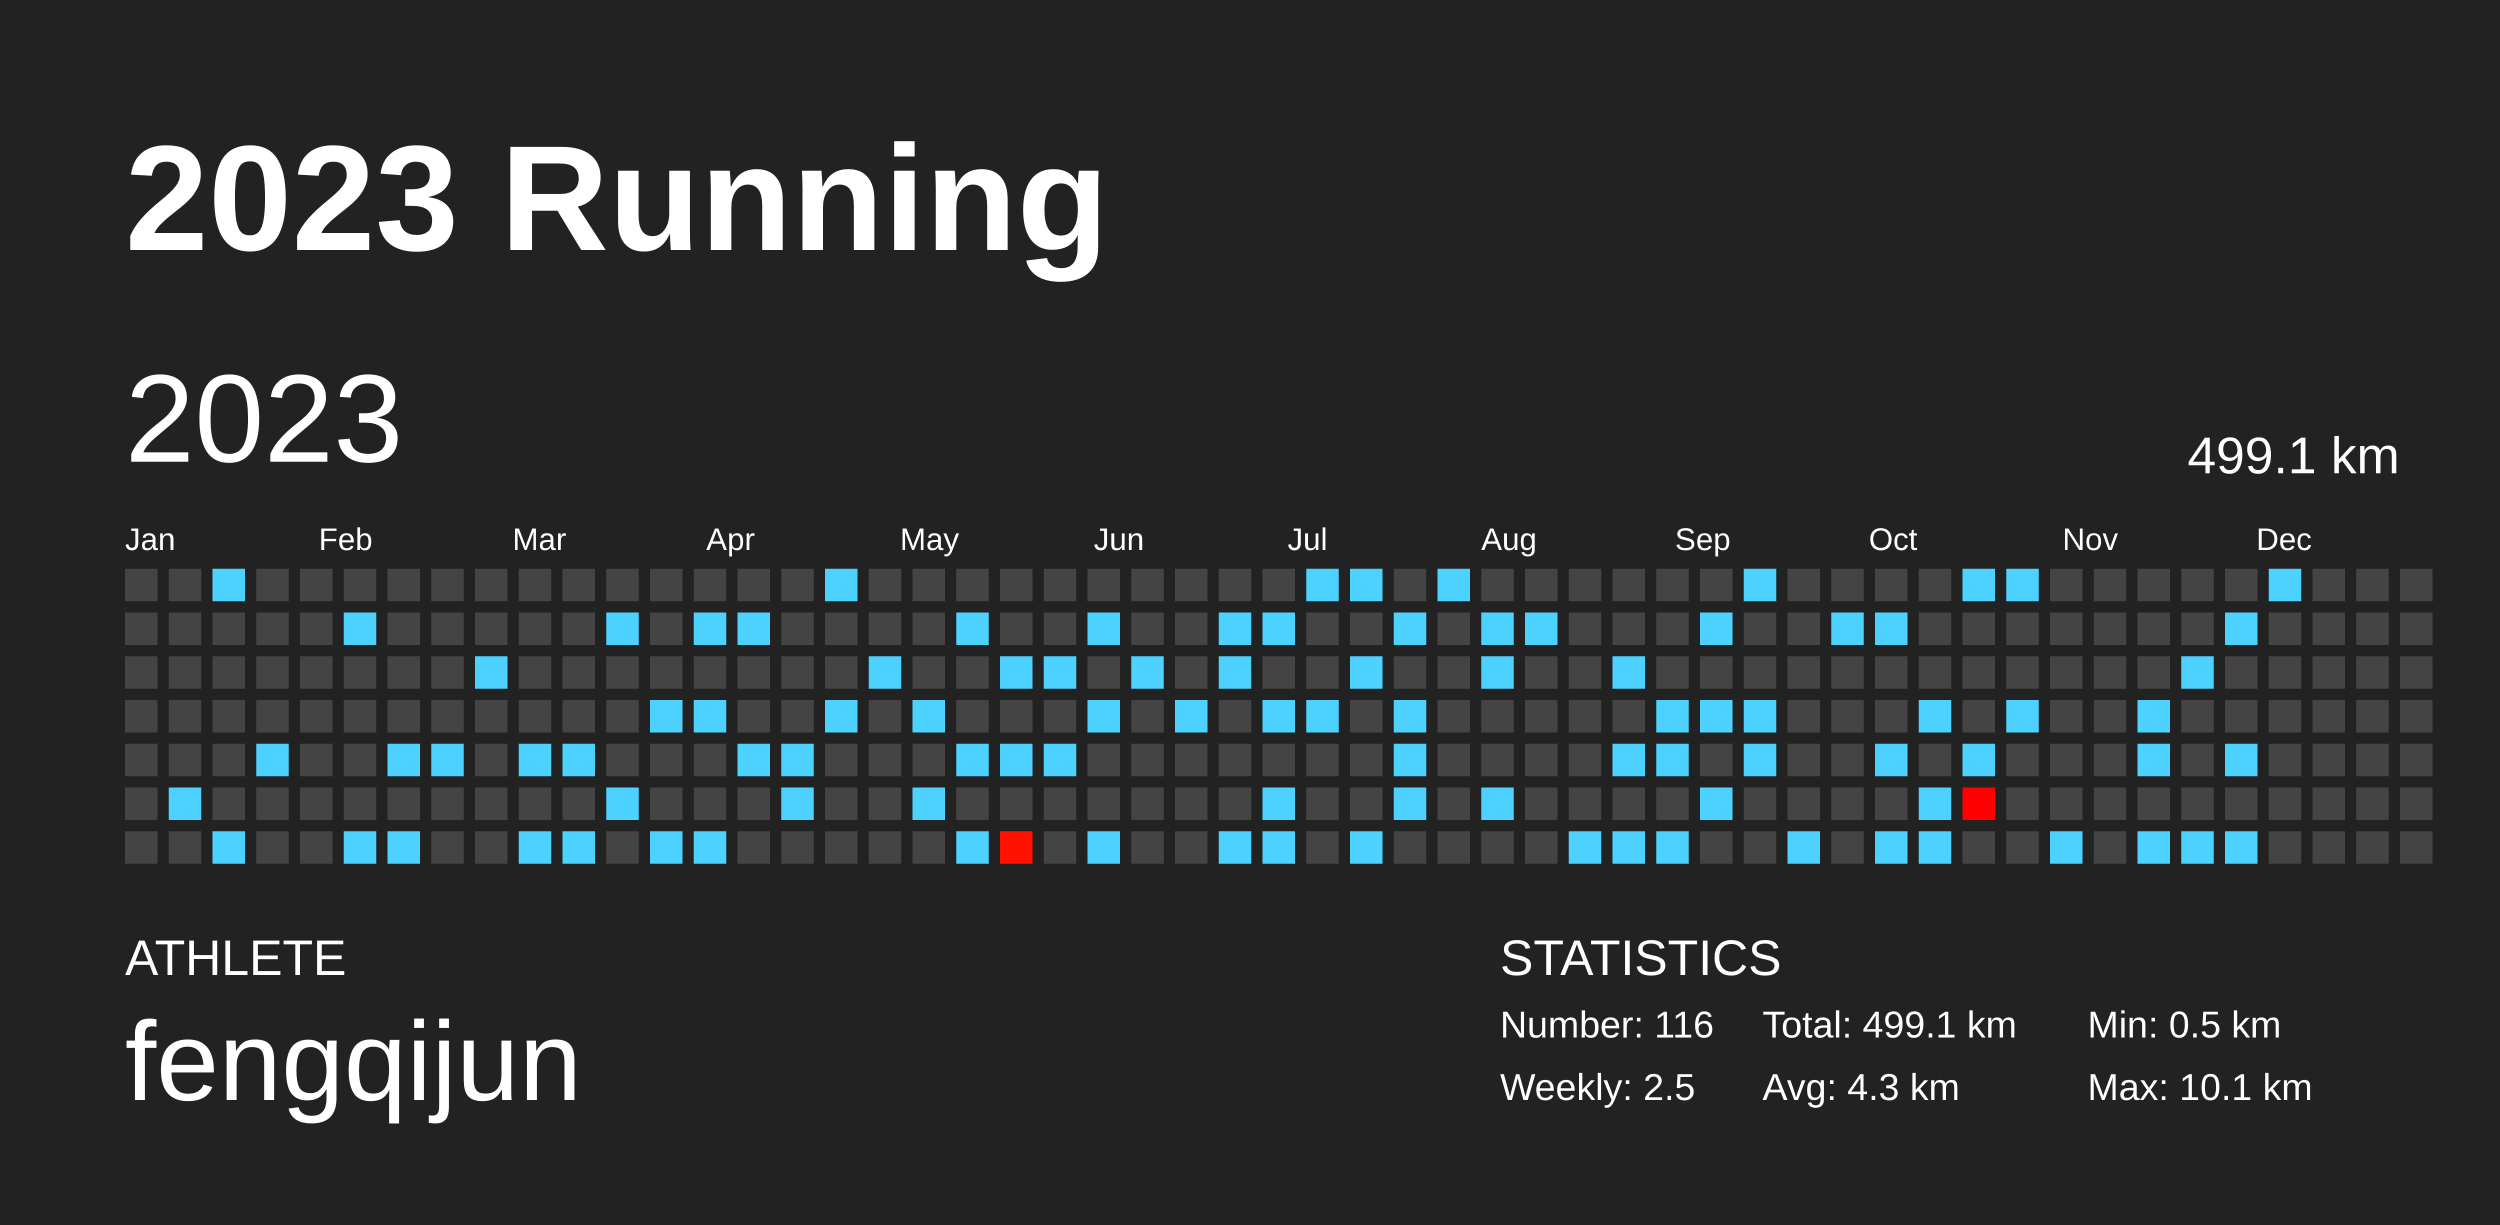
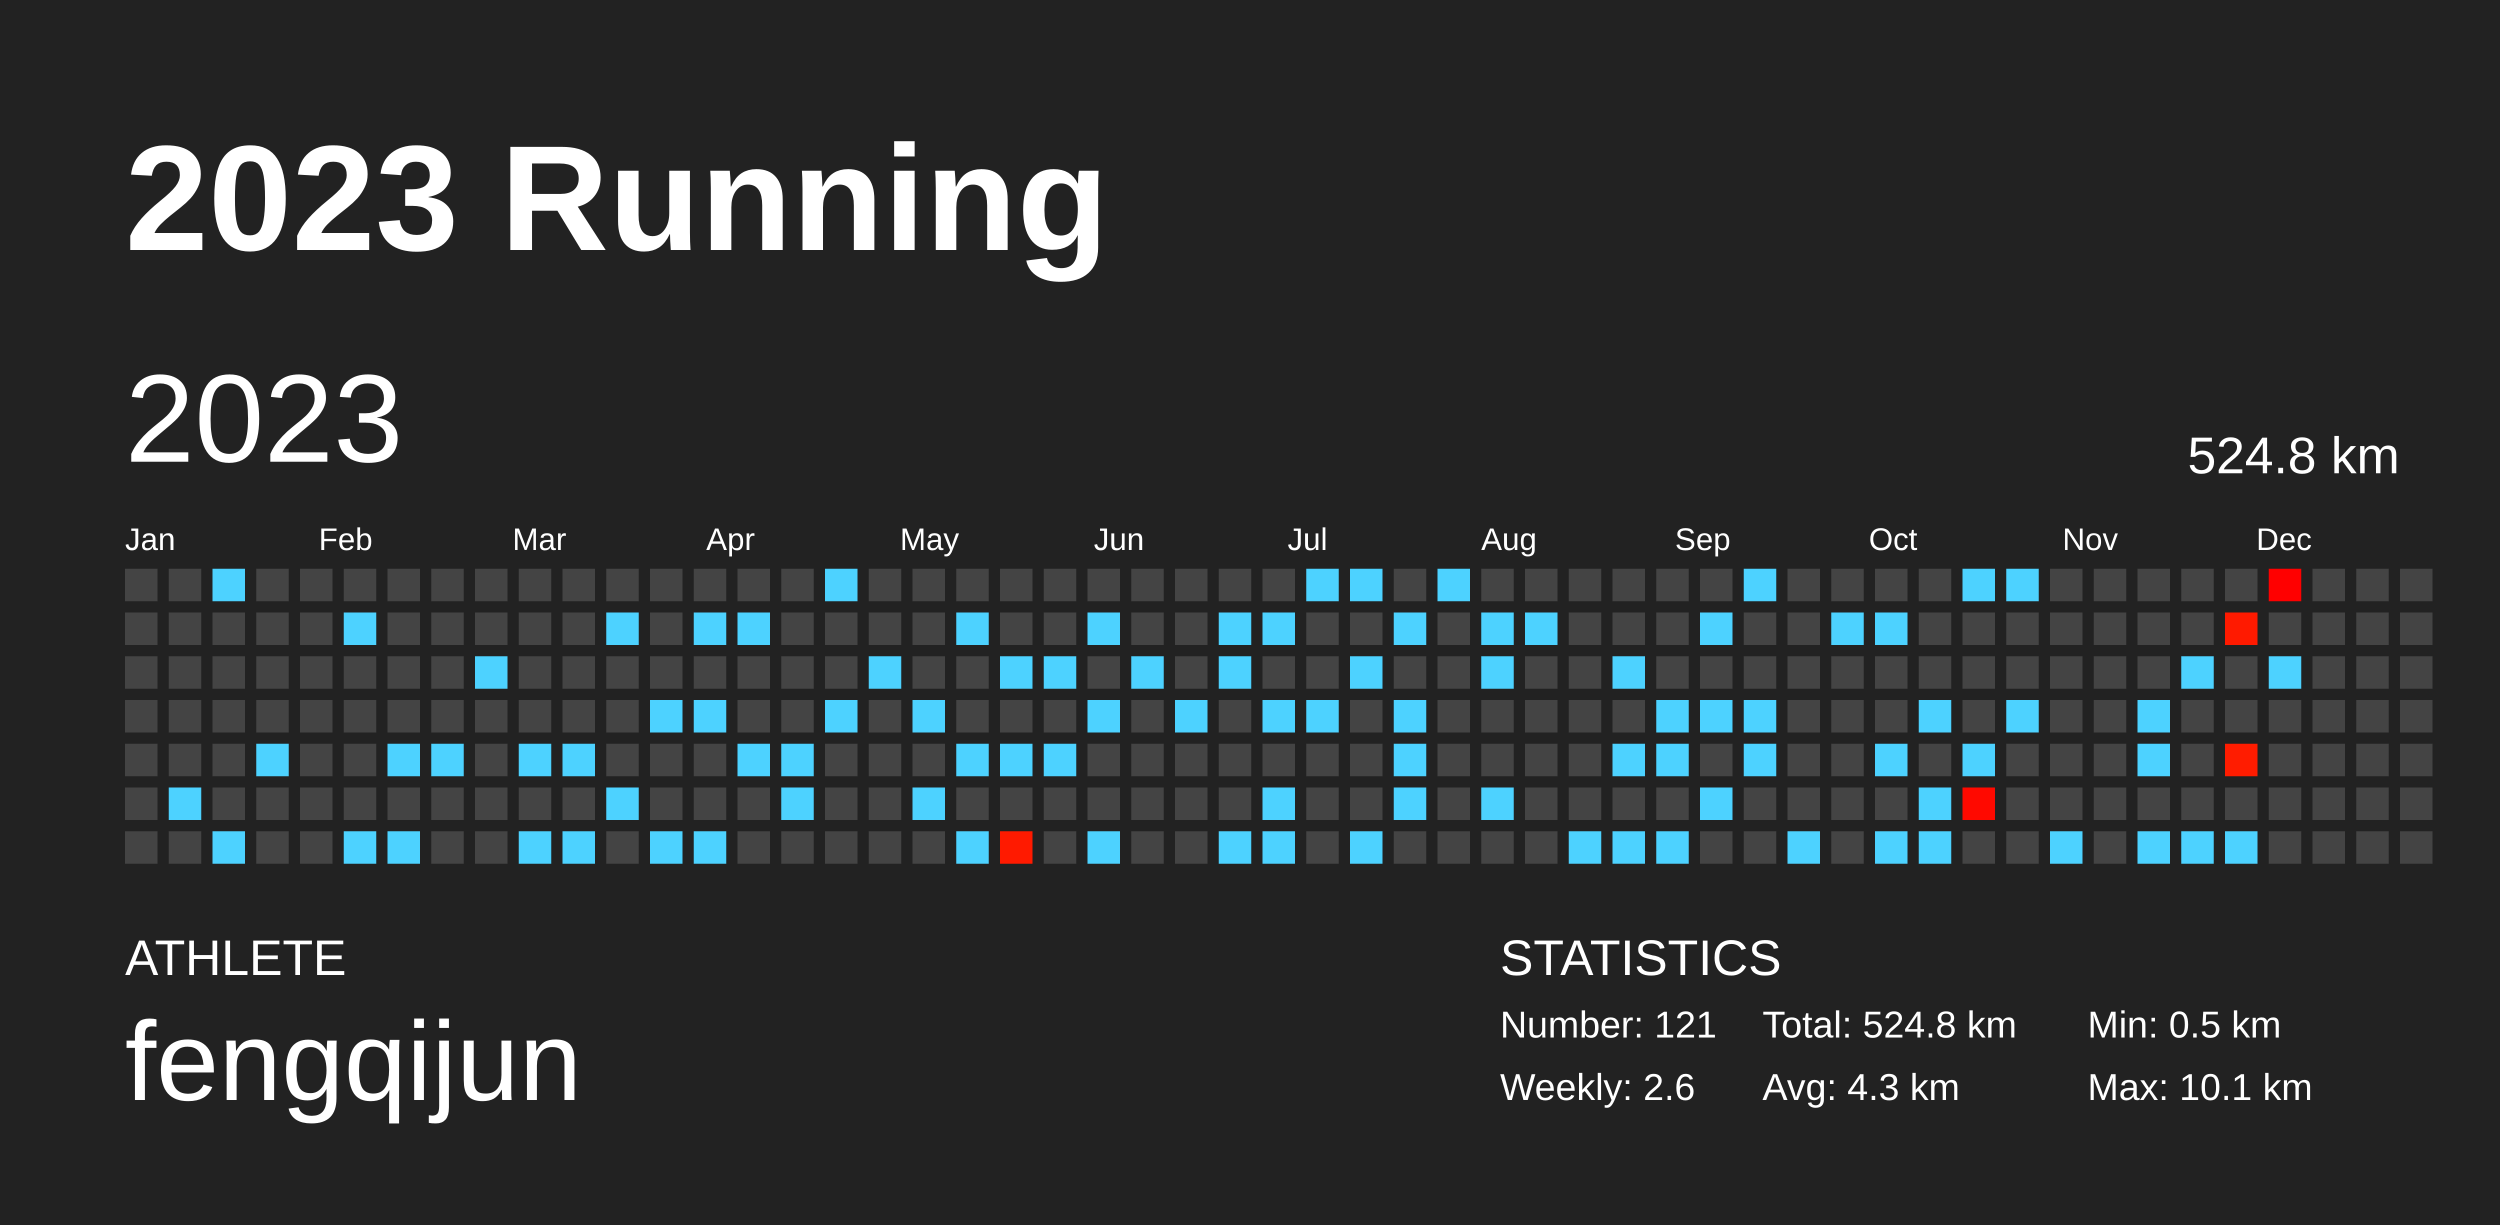
<svg xmlns="http://www.w3.org/2000/svg" baseProfile="full" height="98mm" version="1.1" viewBox="0,0,200,98" width="200mm">
  <defs />
  <rect fill="#222222" height="98" width="200" x="0" y="0" />
  <text fill="#FFFFFF" style="font-size:12px; font-family:Arial; font-weight:bold;" x="10" y="20">2023 Running</text>
  <text fill="#FFFFFF" style="font-size:4px; font-family:Arial" x="10" y="78">ATHLETE</text>
  <text fill="#FFFFFF" style="font-size:9px; font-family:Arial" x="10" y="88">fengqijun</text>
  <text fill="#FFFFFF" style="font-size:4px; font-family:Arial" x="120" y="78">STATISTICS</text>
-   <text fill="#FFFFFF" style="font-size:3px; font-family:Arial" x="120" y="83">Number: 116</text>
-   <text fill="#FFFFFF" style="font-size:3px; font-family:Arial" x="120" y="88">Weekly: 2.5</text>
-   <text fill="#FFFFFF" style="font-size:3px; font-family:Arial" x="141" y="83">Total: 499.1 km</text>
+   <text fill="#FFFFFF" style="font-size:3px; font-family:Arial" x="120" y="83">Number: 121</text>
+   <text fill="#FFFFFF" style="font-size:3px; font-family:Arial" x="120" y="88">Weekly: 2.6</text>
+   <text fill="#FFFFFF" style="font-size:3px; font-family:Arial" x="141" y="83">Total: 524.8 km</text>
  <text fill="#FFFFFF" style="font-size:3px; font-family:Arial" x="141" y="88">Avg: 4.3 km</text>
  <text fill="#FFFFFF" style="font-size:3px; font-family:Arial" x="167" y="83">Min: 0.5 km</text>
  <text fill="#FFFFFF" style="font-size:3px; font-family:Arial" x="167" y="88">Max: 10.1 km</text>
  <text dominant-baseline="hanging" fill="#FFFFFF" style="font-size:10.0px; font-family:Arial;" x="10" y="30">2023</text>
-   <text dominant-baseline="hanging" fill="#FFFFFF" style="font-size:4.125px; font-family:Arial;" x="175" y="35">499.1 km</text>
+   <text dominant-baseline="hanging" fill="#FFFFFF" style="font-size:4.125px; font-family:Arial;" x="175" y="35">524.8 km</text>
  <text fill="#FFFFFF" style="font-size:2.5px; font-family:Arial" x="10.0" y="44">Jan</text>
  <text fill="#FFFFFF" style="font-size:2.5px; font-family:Arial" x="25.5" y="44">Feb</text>
  <text fill="#FFFFFF" style="font-size:2.5px; font-family:Arial" x="41.0" y="44">Mar</text>
  <text fill="#FFFFFF" style="font-size:2.5px; font-family:Arial" x="56.5" y="44">Apr</text>
  <text fill="#FFFFFF" style="font-size:2.5px; font-family:Arial" x="72.0" y="44">May</text>
  <text fill="#FFFFFF" style="font-size:2.5px; font-family:Arial" x="87.5" y="44">Jun</text>
  <text fill="#FFFFFF" style="font-size:2.5px; font-family:Arial" x="103.0" y="44">Jul</text>
  <text fill="#FFFFFF" style="font-size:2.5px; font-family:Arial" x="118.5" y="44">Aug</text>
  <text fill="#FFFFFF" style="font-size:2.5px; font-family:Arial" x="134.0" y="44">Sep</text>
  <text fill="#FFFFFF" style="font-size:2.5px; font-family:Arial" x="149.5" y="44">Oct</text>
  <text fill="#FFFFFF" style="font-size:2.5px; font-family:Arial" x="165.0" y="44">Nov</text>
  <text fill="#FFFFFF" style="font-size:2.5px; font-family:Arial" x="180.5" y="44">Dec</text>
  <rect fill="#444444" height="2.6" width="2.6" x="10.0" y="45.5" />
  <rect fill="#444444" height="2.6" width="2.6" x="10.0" y="49.0" />
  <rect fill="#444444" height="2.6" width="2.6" x="10.0" y="52.5" />
  <rect fill="#444444" height="2.6" width="2.6" x="10.0" y="56.0" />
  <rect fill="#444444" height="2.6" width="2.6" x="10.0" y="59.5" />
  <rect fill="#444444" height="2.6" width="2.6" x="10.0" y="63.0" />
  <rect fill="#444444" height="2.6" width="2.6" x="10.0" y="66.5" />
  <rect fill="#444444" height="2.6" width="2.6" x="13.5" y="45.5" />
  <rect fill="#444444" height="2.6" width="2.6" x="13.5" y="49.0" />
  <rect fill="#444444" height="2.6" width="2.6" x="13.5" y="52.5" />
  <rect fill="#444444" height="2.6" width="2.6" x="13.5" y="56.0" />
  <rect fill="#444444" height="2.6" width="2.6" x="13.5" y="59.5" />
  <rect fill="#4dd2ff" height="2.6" width="2.6" x="13.5" y="63.0" />
  <rect fill="#444444" height="2.6" width="2.6" x="13.5" y="66.5" />
  <rect fill="#4dd2ff" height="2.6" width="2.6" x="17.0" y="45.5" />
  <rect fill="#444444" height="2.6" width="2.6" x="17.0" y="49.0" />
  <rect fill="#444444" height="2.6" width="2.6" x="17.0" y="52.5" />
  <rect fill="#444444" height="2.6" width="2.6" x="17.0" y="56.0" />
  <rect fill="#444444" height="2.6" width="2.6" x="17.0" y="59.5" />
  <rect fill="#444444" height="2.6" width="2.6" x="17.0" y="63.0" />
  <rect fill="#4dd2ff" height="2.6" width="2.6" x="17.0" y="66.5" />
  <rect fill="#444444" height="2.6" width="2.6" x="20.5" y="45.5" />
  <rect fill="#444444" height="2.6" width="2.6" x="20.5" y="49.0" />
  <rect fill="#444444" height="2.6" width="2.6" x="20.5" y="52.5" />
  <rect fill="#444444" height="2.6" width="2.6" x="20.5" y="56.0" />
  <rect fill="#4dd2ff" height="2.6" width="2.6" x="20.5" y="59.5" />
  <rect fill="#444444" height="2.6" width="2.6" x="20.5" y="63.0" />
  <rect fill="#444444" height="2.6" width="2.6" x="20.5" y="66.5" />
  <rect fill="#444444" height="2.6" width="2.6" x="24.0" y="45.5" />
  <rect fill="#444444" height="2.6" width="2.6" x="24.0" y="49.0" />
  <rect fill="#444444" height="2.6" width="2.6" x="24.0" y="52.5" />
  <rect fill="#444444" height="2.6" width="2.6" x="24.0" y="56.0" />
  <rect fill="#444444" height="2.6" width="2.6" x="24.0" y="59.5" />
  <rect fill="#444444" height="2.6" width="2.6" x="24.0" y="63.0" />
  <rect fill="#444444" height="2.6" width="2.6" x="24.0" y="66.5" />
  <rect fill="#444444" height="2.6" width="2.6" x="27.5" y="45.5" />
  <rect fill="#4dd2ff" height="2.6" width="2.6" x="27.5" y="49.0" />
  <rect fill="#444444" height="2.6" width="2.6" x="27.5" y="52.5" />
  <rect fill="#444444" height="2.6" width="2.6" x="27.5" y="56.0" />
  <rect fill="#444444" height="2.6" width="2.6" x="27.5" y="59.5" />
  <rect fill="#444444" height="2.6" width="2.6" x="27.5" y="63.0" />
  <rect fill="#4dd2ff" height="2.6" width="2.6" x="27.5" y="66.5" />
  <rect fill="#444444" height="2.6" width="2.6" x="31.0" y="45.5" />
  <rect fill="#444444" height="2.6" width="2.6" x="31.0" y="49.0" />
  <rect fill="#444444" height="2.6" width="2.6" x="31.0" y="52.5" />
  <rect fill="#444444" height="2.6" width="2.6" x="31.0" y="56.0" />
  <rect fill="#4dd2ff" height="2.6" width="2.6" x="31.0" y="59.5" />
  <rect fill="#444444" height="2.6" width="2.6" x="31.0" y="63.0" />
  <rect fill="#4dd2ff" height="2.6" width="2.6" x="31.0" y="66.5" />
  <rect fill="#444444" height="2.6" width="2.6" x="34.5" y="45.5" />
  <rect fill="#444444" height="2.6" width="2.6" x="34.5" y="49.0" />
  <rect fill="#444444" height="2.6" width="2.6" x="34.5" y="52.5" />
  <rect fill="#444444" height="2.6" width="2.6" x="34.5" y="56.0" />
  <rect fill="#4dd2ff" height="2.6" width="2.6" x="34.5" y="59.5" />
  <rect fill="#444444" height="2.6" width="2.6" x="34.5" y="63.0" />
  <rect fill="#444444" height="2.6" width="2.6" x="34.5" y="66.5" />
  <rect fill="#444444" height="2.6" width="2.6" x="38.0" y="45.5" />
  <rect fill="#444444" height="2.6" width="2.6" x="38.0" y="49.0" />
  <rect fill="#4dd2ff" height="2.6" width="2.6" x="38.0" y="52.5" />
  <rect fill="#444444" height="2.6" width="2.6" x="38.0" y="56.0" />
  <rect fill="#444444" height="2.6" width="2.6" x="38.0" y="59.5" />
  <rect fill="#444444" height="2.6" width="2.6" x="38.0" y="63.0" />
  <rect fill="#444444" height="2.6" width="2.6" x="38.0" y="66.5" />
  <rect fill="#444444" height="2.6" width="2.6" x="41.5" y="45.5" />
  <rect fill="#444444" height="2.6" width="2.6" x="41.5" y="49.0" />
  <rect fill="#444444" height="2.6" width="2.6" x="41.5" y="52.5" />
  <rect fill="#444444" height="2.6" width="2.6" x="41.5" y="56.0" />
  <rect fill="#4dd2ff" height="2.6" width="2.6" x="41.5" y="59.5" />
  <rect fill="#444444" height="2.6" width="2.6" x="41.5" y="63.0" />
  <rect fill="#4dd2ff" height="2.6" width="2.6" x="41.5" y="66.5" />
  <rect fill="#444444" height="2.6" width="2.6" x="45.0" y="45.5" />
  <rect fill="#444444" height="2.6" width="2.6" x="45.0" y="49.0" />
  <rect fill="#444444" height="2.6" width="2.6" x="45.0" y="52.5" />
  <rect fill="#444444" height="2.6" width="2.6" x="45.0" y="56.0" />
  <rect fill="#4dd2ff" height="2.6" width="2.6" x="45.0" y="59.5" />
  <rect fill="#444444" height="2.6" width="2.6" x="45.0" y="63.0" />
  <rect fill="#4dd2ff" height="2.6" width="2.6" x="45.0" y="66.5" />
  <rect fill="#444444" height="2.6" width="2.6" x="48.5" y="45.5" />
  <rect fill="#4dd2ff" height="2.6" width="2.6" x="48.5" y="49.0" />
  <rect fill="#444444" height="2.6" width="2.6" x="48.5" y="52.5" />
  <rect fill="#444444" height="2.6" width="2.6" x="48.5" y="56.0" />
  <rect fill="#444444" height="2.6" width="2.6" x="48.5" y="59.5" />
  <rect fill="#4dd2ff" height="2.6" width="2.6" x="48.5" y="63.0" />
  <rect fill="#444444" height="2.6" width="2.6" x="48.5" y="66.5" />
  <rect fill="#444444" height="2.6" width="2.6" x="52.0" y="45.5" />
  <rect fill="#444444" height="2.6" width="2.6" x="52.0" y="49.0" />
  <rect fill="#444444" height="2.6" width="2.6" x="52.0" y="52.5" />
  <rect fill="#4dd2ff" height="2.6" width="2.6" x="52.0" y="56.0" />
  <rect fill="#444444" height="2.6" width="2.6" x="52.0" y="59.5" />
  <rect fill="#444444" height="2.6" width="2.6" x="52.0" y="63.0" />
  <rect fill="#4dd2ff" height="2.6" width="2.6" x="52.0" y="66.5" />
  <rect fill="#444444" height="2.6" width="2.6" x="55.5" y="45.5" />
  <rect fill="#4dd2ff" height="2.6" width="2.6" x="55.5" y="49.0" />
  <rect fill="#444444" height="2.6" width="2.6" x="55.5" y="52.5" />
  <rect fill="#4dd2ff" height="2.6" width="2.6" x="55.5" y="56.0" />
  <rect fill="#444444" height="2.6" width="2.6" x="55.5" y="59.5" />
  <rect fill="#444444" height="2.6" width="2.6" x="55.5" y="63.0" />
  <rect fill="#4dd2ff" height="2.6" width="2.6" x="55.5" y="66.5" />
  <rect fill="#444444" height="2.6" width="2.6" x="59.0" y="45.5" />
  <rect fill="#4dd2ff" height="2.6" width="2.6" x="59.0" y="49.0" />
  <rect fill="#444444" height="2.6" width="2.6" x="59.0" y="52.5" />
  <rect fill="#444444" height="2.6" width="2.6" x="59.0" y="56.0" />
  <rect fill="#4dd2ff" height="2.6" width="2.6" x="59.0" y="59.5" />
  <rect fill="#444444" height="2.6" width="2.6" x="59.0" y="63.0" />
  <rect fill="#444444" height="2.6" width="2.6" x="59.0" y="66.5" />
  <rect fill="#444444" height="2.6" width="2.6" x="62.5" y="45.5" />
  <rect fill="#444444" height="2.6" width="2.6" x="62.5" y="49.0" />
  <rect fill="#444444" height="2.6" width="2.6" x="62.5" y="52.5" />
  <rect fill="#444444" height="2.6" width="2.6" x="62.5" y="56.0" />
  <rect fill="#4dd2ff" height="2.6" width="2.6" x="62.5" y="59.5" />
  <rect fill="#4dd2ff" height="2.6" width="2.6" x="62.5" y="63.0" />
  <rect fill="#444444" height="2.6" width="2.6" x="62.5" y="66.5" />
  <rect fill="#4dd2ff" height="2.6" width="2.6" x="66.0" y="45.5" />
  <rect fill="#444444" height="2.6" width="2.6" x="66.0" y="49.0" />
  <rect fill="#444444" height="2.6" width="2.6" x="66.0" y="52.5" />
  <rect fill="#4dd2ff" height="2.6" width="2.6" x="66.0" y="56.0" />
  <rect fill="#444444" height="2.6" width="2.6" x="66.0" y="59.5" />
  <rect fill="#444444" height="2.6" width="2.6" x="66.0" y="63.0" />
  <rect fill="#444444" height="2.6" width="2.6" x="66.0" y="66.5" />
  <rect fill="#444444" height="2.6" width="2.6" x="69.5" y="45.5" />
  <rect fill="#444444" height="2.6" width="2.6" x="69.5" y="49.0" />
  <rect fill="#4dd2ff" height="2.6" width="2.6" x="69.5" y="52.5" />
  <rect fill="#444444" height="2.6" width="2.6" x="69.5" y="56.0" />
  <rect fill="#444444" height="2.6" width="2.6" x="69.5" y="59.5" />
  <rect fill="#444444" height="2.6" width="2.6" x="69.5" y="63.0" />
  <rect fill="#444444" height="2.6" width="2.6" x="69.5" y="66.5" />
  <rect fill="#444444" height="2.6" width="2.6" x="73.0" y="45.5" />
  <rect fill="#444444" height="2.6" width="2.6" x="73.0" y="49.0" />
  <rect fill="#444444" height="2.6" width="2.6" x="73.0" y="52.5" />
  <rect fill="#4dd2ff" height="2.6" width="2.6" x="73.0" y="56.0" />
  <rect fill="#444444" height="2.6" width="2.6" x="73.0" y="59.5" />
  <rect fill="#4dd2ff" height="2.6" width="2.6" x="73.0" y="63.0" />
  <rect fill="#444444" height="2.6" width="2.6" x="73.0" y="66.5" />
  <rect fill="#444444" height="2.6" width="2.6" x="76.5" y="45.5" />
  <rect fill="#4dd2ff" height="2.6" width="2.6" x="76.5" y="49.0" />
  <rect fill="#444444" height="2.6" width="2.6" x="76.5" y="52.5" />
  <rect fill="#444444" height="2.6" width="2.6" x="76.5" y="56.0" />
  <rect fill="#4dd2ff" height="2.6" width="2.6" x="76.5" y="59.5" />
  <rect fill="#444444" height="2.6" width="2.6" x="76.5" y="63.0" />
  <rect fill="#4dd2ff" height="2.6" width="2.6" x="76.5" y="66.5" />
  <rect fill="#444444" height="2.6" width="2.6" x="80.0" y="45.5" />
  <rect fill="#444444" height="2.6" width="2.6" x="80.0" y="49.0" />
  <rect fill="#4dd2ff" height="2.6" width="2.6" x="80.0" y="52.5" />
  <rect fill="#444444" height="2.6" width="2.6" x="80.0" y="56.0" />
  <rect fill="#4dd2ff" height="2.6" width="2.6" x="80.0" y="59.5" />
  <rect fill="#444444" height="2.6" width="2.6" x="80.0" y="63.0" />
-   <rect fill="#ff1200" height="2.6" width="2.6" x="80.0" y="66.5" />
+   <rect fill="#ff1a00" height="2.6" width="2.6" x="80.0" y="66.5" />
  <rect fill="#444444" height="2.6" width="2.6" x="83.5" y="45.5" />
  <rect fill="#444444" height="2.6" width="2.6" x="83.5" y="49.0" />
  <rect fill="#4dd2ff" height="2.6" width="2.6" x="83.5" y="52.5" />
  <rect fill="#444444" height="2.6" width="2.6" x="83.5" y="56.0" />
  <rect fill="#4dd2ff" height="2.6" width="2.6" x="83.5" y="59.5" />
  <rect fill="#444444" height="2.6" width="2.6" x="83.5" y="63.0" />
  <rect fill="#444444" height="2.6" width="2.6" x="83.5" y="66.5" />
  <rect fill="#444444" height="2.6" width="2.6" x="87.0" y="45.5" />
  <rect fill="#4dd2ff" height="2.6" width="2.6" x="87.0" y="49.0" />
  <rect fill="#444444" height="2.6" width="2.6" x="87.0" y="52.5" />
  <rect fill="#4dd2ff" height="2.6" width="2.6" x="87.0" y="56.0" />
  <rect fill="#444444" height="2.6" width="2.6" x="87.0" y="59.5" />
  <rect fill="#444444" height="2.6" width="2.6" x="87.0" y="63.0" />
  <rect fill="#4dd2ff" height="2.6" width="2.6" x="87.0" y="66.5" />
  <rect fill="#444444" height="2.6" width="2.6" x="90.5" y="45.5" />
  <rect fill="#444444" height="2.6" width="2.6" x="90.5" y="49.0" />
  <rect fill="#4dd2ff" height="2.6" width="2.6" x="90.5" y="52.5" />
  <rect fill="#444444" height="2.6" width="2.6" x="90.5" y="56.0" />
  <rect fill="#444444" height="2.6" width="2.6" x="90.5" y="59.5" />
  <rect fill="#444444" height="2.6" width="2.6" x="90.5" y="63.0" />
  <rect fill="#444444" height="2.6" width="2.6" x="90.5" y="66.5" />
  <rect fill="#444444" height="2.6" width="2.6" x="94.0" y="45.5" />
  <rect fill="#444444" height="2.6" width="2.6" x="94.0" y="49.0" />
  <rect fill="#444444" height="2.6" width="2.6" x="94.0" y="52.5" />
  <rect fill="#4dd2ff" height="2.6" width="2.6" x="94.0" y="56.0" />
  <rect fill="#444444" height="2.6" width="2.6" x="94.0" y="59.5" />
  <rect fill="#444444" height="2.6" width="2.6" x="94.0" y="63.0" />
  <rect fill="#444444" height="2.6" width="2.6" x="94.0" y="66.5" />
  <rect fill="#444444" height="2.6" width="2.6" x="97.5" y="45.5" />
  <rect fill="#4dd2ff" height="2.6" width="2.6" x="97.5" y="49.0" />
  <rect fill="#4dd2ff" height="2.6" width="2.6" x="97.5" y="52.5" />
  <rect fill="#444444" height="2.6" width="2.6" x="97.5" y="56.0" />
  <rect fill="#444444" height="2.6" width="2.6" x="97.5" y="59.5" />
  <rect fill="#444444" height="2.6" width="2.6" x="97.5" y="63.0" />
  <rect fill="#4dd2ff" height="2.6" width="2.6" x="97.5" y="66.5" />
  <rect fill="#444444" height="2.6" width="2.6" x="101.0" y="45.5" />
  <rect fill="#4dd2ff" height="2.6" width="2.6" x="101.0" y="49.0" />
  <rect fill="#444444" height="2.6" width="2.6" x="101.0" y="52.5" />
  <rect fill="#4dd2ff" height="2.6" width="2.6" x="101.0" y="56.0" />
  <rect fill="#444444" height="2.6" width="2.6" x="101.0" y="59.5" />
  <rect fill="#4dd2ff" height="2.6" width="2.6" x="101.0" y="63.0" />
  <rect fill="#4dd2ff" height="2.6" width="2.6" x="101.0" y="66.5" />
  <rect fill="#4dd2ff" height="2.6" width="2.6" x="104.5" y="45.5" />
  <rect fill="#444444" height="2.6" width="2.6" x="104.5" y="49.0" />
  <rect fill="#444444" height="2.6" width="2.6" x="104.5" y="52.5" />
  <rect fill="#4dd2ff" height="2.6" width="2.6" x="104.5" y="56.0" />
  <rect fill="#444444" height="2.6" width="2.6" x="104.5" y="59.5" />
  <rect fill="#444444" height="2.6" width="2.6" x="104.5" y="63.0" />
  <rect fill="#444444" height="2.6" width="2.6" x="104.5" y="66.5" />
  <rect fill="#4dd2ff" height="2.6" width="2.6" x="108.0" y="45.5" />
  <rect fill="#444444" height="2.6" width="2.6" x="108.0" y="49.0" />
  <rect fill="#4dd2ff" height="2.6" width="2.6" x="108.0" y="52.5" />
  <rect fill="#444444" height="2.6" width="2.6" x="108.0" y="56.0" />
  <rect fill="#444444" height="2.6" width="2.6" x="108.0" y="59.5" />
  <rect fill="#444444" height="2.6" width="2.6" x="108.0" y="63.0" />
  <rect fill="#4dd2ff" height="2.6" width="2.6" x="108.0" y="66.5" />
  <rect fill="#444444" height="2.6" width="2.6" x="111.5" y="45.5" />
  <rect fill="#4dd2ff" height="2.6" width="2.6" x="111.5" y="49.0" />
  <rect fill="#444444" height="2.6" width="2.6" x="111.5" y="52.5" />
  <rect fill="#4dd2ff" height="2.6" width="2.6" x="111.5" y="56.0" />
  <rect fill="#4dd2ff" height="2.6" width="2.6" x="111.5" y="59.5" />
  <rect fill="#4dd2ff" height="2.6" width="2.6" x="111.5" y="63.0" />
  <rect fill="#444444" height="2.6" width="2.6" x="111.5" y="66.5" />
  <rect fill="#4dd2ff" height="2.6" width="2.6" x="115.0" y="45.5" />
  <rect fill="#444444" height="2.6" width="2.6" x="115.0" y="49.0" />
  <rect fill="#444444" height="2.6" width="2.6" x="115.0" y="52.5" />
  <rect fill="#444444" height="2.6" width="2.6" x="115.0" y="56.0" />
  <rect fill="#444444" height="2.6" width="2.6" x="115.0" y="59.5" />
  <rect fill="#444444" height="2.6" width="2.6" x="115.0" y="63.0" />
  <rect fill="#444444" height="2.6" width="2.6" x="115.0" y="66.5" />
  <rect fill="#444444" height="2.6" width="2.6" x="118.5" y="45.5" />
  <rect fill="#4dd2ff" height="2.6" width="2.6" x="118.5" y="49.0" />
  <rect fill="#4dd2ff" height="2.6" width="2.6" x="118.5" y="52.5" />
  <rect fill="#444444" height="2.6" width="2.6" x="118.5" y="56.0" />
  <rect fill="#444444" height="2.6" width="2.6" x="118.5" y="59.5" />
  <rect fill="#4dd2ff" height="2.6" width="2.6" x="118.5" y="63.0" />
  <rect fill="#444444" height="2.6" width="2.6" x="118.5" y="66.5" />
  <rect fill="#444444" height="2.6" width="2.6" x="122.0" y="45.5" />
  <rect fill="#4dd2ff" height="2.6" width="2.6" x="122.0" y="49.0" />
  <rect fill="#444444" height="2.6" width="2.6" x="122.0" y="52.5" />
  <rect fill="#444444" height="2.6" width="2.6" x="122.0" y="56.0" />
  <rect fill="#444444" height="2.6" width="2.6" x="122.0" y="59.5" />
  <rect fill="#444444" height="2.6" width="2.6" x="122.0" y="63.0" />
  <rect fill="#444444" height="2.6" width="2.6" x="122.0" y="66.5" />
  <rect fill="#444444" height="2.6" width="2.6" x="125.5" y="45.5" />
  <rect fill="#444444" height="2.6" width="2.6" x="125.5" y="49.0" />
  <rect fill="#444444" height="2.6" width="2.6" x="125.5" y="52.5" />
  <rect fill="#444444" height="2.6" width="2.6" x="125.5" y="56.0" />
  <rect fill="#444444" height="2.6" width="2.6" x="125.5" y="59.5" />
  <rect fill="#444444" height="2.6" width="2.6" x="125.5" y="63.0" />
  <rect fill="#4dd2ff" height="2.6" width="2.6" x="125.5" y="66.5" />
  <rect fill="#444444" height="2.6" width="2.6" x="129.0" y="45.5" />
  <rect fill="#444444" height="2.6" width="2.6" x="129.0" y="49.0" />
  <rect fill="#4dd2ff" height="2.6" width="2.6" x="129.0" y="52.5" />
  <rect fill="#444444" height="2.6" width="2.6" x="129.0" y="56.0" />
  <rect fill="#4dd2ff" height="2.6" width="2.6" x="129.0" y="59.5" />
  <rect fill="#444444" height="2.6" width="2.6" x="129.0" y="63.0" />
  <rect fill="#4dd2ff" height="2.6" width="2.6" x="129.0" y="66.5" />
  <rect fill="#444444" height="2.6" width="2.6" x="132.5" y="45.5" />
  <rect fill="#444444" height="2.6" width="2.6" x="132.5" y="49.0" />
  <rect fill="#444444" height="2.6" width="2.6" x="132.5" y="52.5" />
  <rect fill="#4dd2ff" height="2.6" width="2.6" x="132.5" y="56.0" />
  <rect fill="#4dd2ff" height="2.6" width="2.6" x="132.5" y="59.5" />
  <rect fill="#444444" height="2.6" width="2.6" x="132.5" y="63.0" />
  <rect fill="#4dd2ff" height="2.6" width="2.6" x="132.5" y="66.5" />
  <rect fill="#444444" height="2.6" width="2.6" x="136.0" y="45.5" />
  <rect fill="#4dd2ff" height="2.6" width="2.6" x="136.0" y="49.0" />
  <rect fill="#444444" height="2.6" width="2.6" x="136.0" y="52.5" />
  <rect fill="#4dd2ff" height="2.6" width="2.6" x="136.0" y="56.0" />
  <rect fill="#444444" height="2.6" width="2.6" x="136.0" y="59.5" />
  <rect fill="#4dd2ff" height="2.6" width="2.6" x="136.0" y="63.0" />
  <rect fill="#444444" height="2.6" width="2.6" x="136.0" y="66.5" />
  <rect fill="#4dd2ff" height="2.6" width="2.6" x="139.5" y="45.5" />
  <rect fill="#444444" height="2.6" width="2.6" x="139.5" y="49.0" />
  <rect fill="#444444" height="2.6" width="2.6" x="139.5" y="52.5" />
  <rect fill="#4dd2ff" height="2.6" width="2.6" x="139.5" y="56.0" />
  <rect fill="#4dd2ff" height="2.6" width="2.6" x="139.5" y="59.5" />
  <rect fill="#444444" height="2.6" width="2.6" x="139.5" y="63.0" />
  <rect fill="#444444" height="2.6" width="2.6" x="139.5" y="66.5" />
  <rect fill="#444444" height="2.6" width="2.6" x="143.0" y="45.5" />
  <rect fill="#444444" height="2.6" width="2.6" x="143.0" y="49.0" />
  <rect fill="#444444" height="2.6" width="2.6" x="143.0" y="52.5" />
  <rect fill="#444444" height="2.6" width="2.6" x="143.0" y="56.0" />
  <rect fill="#444444" height="2.6" width="2.6" x="143.0" y="59.5" />
  <rect fill="#444444" height="2.6" width="2.6" x="143.0" y="63.0" />
  <rect fill="#4dd2ff" height="2.6" width="2.6" x="143.0" y="66.5" />
  <rect fill="#444444" height="2.6" width="2.6" x="146.5" y="45.5" />
  <rect fill="#4dd2ff" height="2.6" width="2.6" x="146.5" y="49.0" />
  <rect fill="#444444" height="2.6" width="2.6" x="146.5" y="52.5" />
  <rect fill="#444444" height="2.6" width="2.6" x="146.5" y="56.0" />
  <rect fill="#444444" height="2.6" width="2.6" x="146.5" y="59.5" />
  <rect fill="#444444" height="2.6" width="2.6" x="146.5" y="63.0" />
  <rect fill="#444444" height="2.6" width="2.6" x="146.5" y="66.5" />
  <rect fill="#444444" height="2.6" width="2.6" x="150.0" y="45.5" />
  <rect fill="#4dd2ff" height="2.6" width="2.6" x="150.0" y="49.0" />
  <rect fill="#444444" height="2.6" width="2.6" x="150.0" y="52.5" />
  <rect fill="#444444" height="2.6" width="2.6" x="150.0" y="56.0" />
  <rect fill="#4dd2ff" height="2.6" width="2.6" x="150.0" y="59.5" />
  <rect fill="#444444" height="2.6" width="2.6" x="150.0" y="63.0" />
  <rect fill="#4dd2ff" height="2.6" width="2.6" x="150.0" y="66.5" />
  <rect fill="#444444" height="2.6" width="2.6" x="153.5" y="45.5" />
  <rect fill="#444444" height="2.6" width="2.6" x="153.5" y="49.0" />
  <rect fill="#444444" height="2.6" width="2.6" x="153.5" y="52.5" />
  <rect fill="#4dd2ff" height="2.6" width="2.6" x="153.5" y="56.0" />
  <rect fill="#444444" height="2.6" width="2.6" x="153.5" y="59.5" />
  <rect fill="#4dd2ff" height="2.6" width="2.6" x="153.5" y="63.0" />
  <rect fill="#4dd2ff" height="2.6" width="2.6" x="153.5" y="66.5" />
  <rect fill="#4dd2ff" height="2.6" width="2.6" x="157.0" y="45.5" />
  <rect fill="#444444" height="2.6" width="2.6" x="157.0" y="49.0" />
  <rect fill="#444444" height="2.6" width="2.6" x="157.0" y="52.5" />
  <rect fill="#444444" height="2.6" width="2.6" x="157.0" y="56.0" />
  <rect fill="#4dd2ff" height="2.6" width="2.6" x="157.0" y="59.5" />
-   <rect fill="#ff0000" height="2.6" width="2.6" x="157.0" y="63.0" />
+   <rect fill="#ff0900" height="2.6" width="2.6" x="157.0" y="63.0" />
  <rect fill="#444444" height="2.6" width="2.6" x="157.0" y="66.5" />
  <rect fill="#4dd2ff" height="2.6" width="2.6" x="160.5" y="45.5" />
  <rect fill="#444444" height="2.6" width="2.6" x="160.5" y="49.0" />
  <rect fill="#444444" height="2.6" width="2.6" x="160.5" y="52.5" />
  <rect fill="#4dd2ff" height="2.6" width="2.6" x="160.5" y="56.0" />
  <rect fill="#444444" height="2.6" width="2.6" x="160.5" y="59.5" />
  <rect fill="#444444" height="2.6" width="2.6" x="160.5" y="63.0" />
  <rect fill="#444444" height="2.6" width="2.6" x="160.5" y="66.5" />
  <rect fill="#444444" height="2.6" width="2.6" x="164.0" y="45.5" />
  <rect fill="#444444" height="2.6" width="2.6" x="164.0" y="49.0" />
  <rect fill="#444444" height="2.6" width="2.6" x="164.0" y="52.5" />
  <rect fill="#444444" height="2.6" width="2.6" x="164.0" y="56.0" />
  <rect fill="#444444" height="2.6" width="2.6" x="164.0" y="59.5" />
  <rect fill="#444444" height="2.6" width="2.6" x="164.0" y="63.0" />
  <rect fill="#4dd2ff" height="2.6" width="2.6" x="164.0" y="66.5" />
  <rect fill="#444444" height="2.6" width="2.6" x="167.5" y="45.5" />
  <rect fill="#444444" height="2.6" width="2.6" x="167.5" y="49.0" />
  <rect fill="#444444" height="2.6" width="2.6" x="167.5" y="52.5" />
  <rect fill="#444444" height="2.6" width="2.6" x="167.5" y="56.0" />
  <rect fill="#444444" height="2.6" width="2.6" x="167.5" y="59.5" />
  <rect fill="#444444" height="2.6" width="2.6" x="167.5" y="63.0" />
  <rect fill="#444444" height="2.6" width="2.6" x="167.5" y="66.5" />
  <rect fill="#444444" height="2.6" width="2.6" x="171.0" y="45.5" />
  <rect fill="#444444" height="2.6" width="2.6" x="171.0" y="49.0" />
  <rect fill="#444444" height="2.6" width="2.6" x="171.0" y="52.5" />
  <rect fill="#4dd2ff" height="2.6" width="2.6" x="171.0" y="56.0" />
  <rect fill="#4dd2ff" height="2.6" width="2.6" x="171.0" y="59.5" />
  <rect fill="#444444" height="2.6" width="2.6" x="171.0" y="63.0" />
  <rect fill="#4dd2ff" height="2.6" width="2.6" x="171.0" y="66.5" />
  <rect fill="#444444" height="2.6" width="2.6" x="174.5" y="45.5" />
  <rect fill="#444444" height="2.6" width="2.6" x="174.5" y="49.0" />
  <rect fill="#4dd2ff" height="2.6" width="2.6" x="174.5" y="52.5" />
  <rect fill="#444444" height="2.6" width="2.6" x="174.5" y="56.0" />
  <rect fill="#444444" height="2.6" width="2.6" x="174.5" y="59.5" />
  <rect fill="#444444" height="2.6" width="2.6" x="174.5" y="63.0" />
  <rect fill="#4dd2ff" height="2.6" width="2.6" x="174.5" y="66.5" />
  <rect fill="#444444" height="2.6" width="2.6" x="178.0" y="45.5" />
-   <rect fill="#4dd2ff" height="2.6" width="2.6" x="178.0" y="49.0" />
+   <rect fill="#ff1a00" height="2.6" width="2.6" x="178.0" y="49.0" />
  <rect fill="#444444" height="2.6" width="2.6" x="178.0" y="52.5" />
  <rect fill="#444444" height="2.6" width="2.6" x="178.0" y="56.0" />
-   <rect fill="#4dd2ff" height="2.6" width="2.6" x="178.0" y="59.5" />
+   <rect fill="#ff1c00" height="2.6" width="2.6" x="178.0" y="59.5" />
  <rect fill="#444444" height="2.6" width="2.6" x="178.0" y="63.0" />
  <rect fill="#4dd2ff" height="2.6" width="2.6" x="178.0" y="66.5" />
-   <rect fill="#4dd2ff" height="2.6" width="2.6" x="181.5" y="45.5" />
+   <rect fill="#ff0000" height="2.6" width="2.6" x="181.5" y="45.5" />
  <rect fill="#444444" height="2.6" width="2.6" x="181.5" y="49.0" />
-   <rect fill="#444444" height="2.6" width="2.6" x="181.5" y="52.5" />
+   <rect fill="#4dd2ff" height="2.6" width="2.6" x="181.5" y="52.5" />
  <rect fill="#444444" height="2.6" width="2.6" x="181.5" y="56.0" />
  <rect fill="#444444" height="2.6" width="2.6" x="181.5" y="59.5" />
  <rect fill="#444444" height="2.6" width="2.6" x="181.5" y="63.0" />
  <rect fill="#444444" height="2.6" width="2.6" x="181.5" y="66.5" />
  <rect fill="#444444" height="2.6" width="2.6" x="185.0" y="45.5" />
  <rect fill="#444444" height="2.6" width="2.6" x="185.0" y="49.0" />
  <rect fill="#444444" height="2.6" width="2.6" x="185.0" y="52.5" />
  <rect fill="#444444" height="2.6" width="2.6" x="185.0" y="56.0" />
  <rect fill="#444444" height="2.6" width="2.6" x="185.0" y="59.5" />
  <rect fill="#444444" height="2.6" width="2.6" x="185.0" y="63.0" />
  <rect fill="#444444" height="2.6" width="2.6" x="185.0" y="66.5" />
  <rect fill="#444444" height="2.6" width="2.6" x="188.5" y="45.5" />
  <rect fill="#444444" height="2.6" width="2.6" x="188.5" y="49.0" />
  <rect fill="#444444" height="2.6" width="2.6" x="188.5" y="52.5" />
  <rect fill="#444444" height="2.6" width="2.6" x="188.5" y="56.0" />
  <rect fill="#444444" height="2.6" width="2.6" x="188.5" y="59.5" />
  <rect fill="#444444" height="2.6" width="2.6" x="188.5" y="63.0" />
  <rect fill="#444444" height="2.6" width="2.6" x="188.5" y="66.5" />
  <rect fill="#444444" height="2.6" width="2.6" x="192.0" y="45.5" />
  <rect fill="#444444" height="2.6" width="2.6" x="192.0" y="49.0" />
  <rect fill="#444444" height="2.6" width="2.6" x="192.0" y="52.5" />
  <rect fill="#444444" height="2.6" width="2.6" x="192.0" y="56.0" />
  <rect fill="#444444" height="2.6" width="2.6" x="192.0" y="59.5" />
  <rect fill="#444444" height="2.6" width="2.6" x="192.0" y="63.0" />
  <rect fill="#444444" height="2.6" width="2.6" x="192.0" y="66.5" />
</svg>
